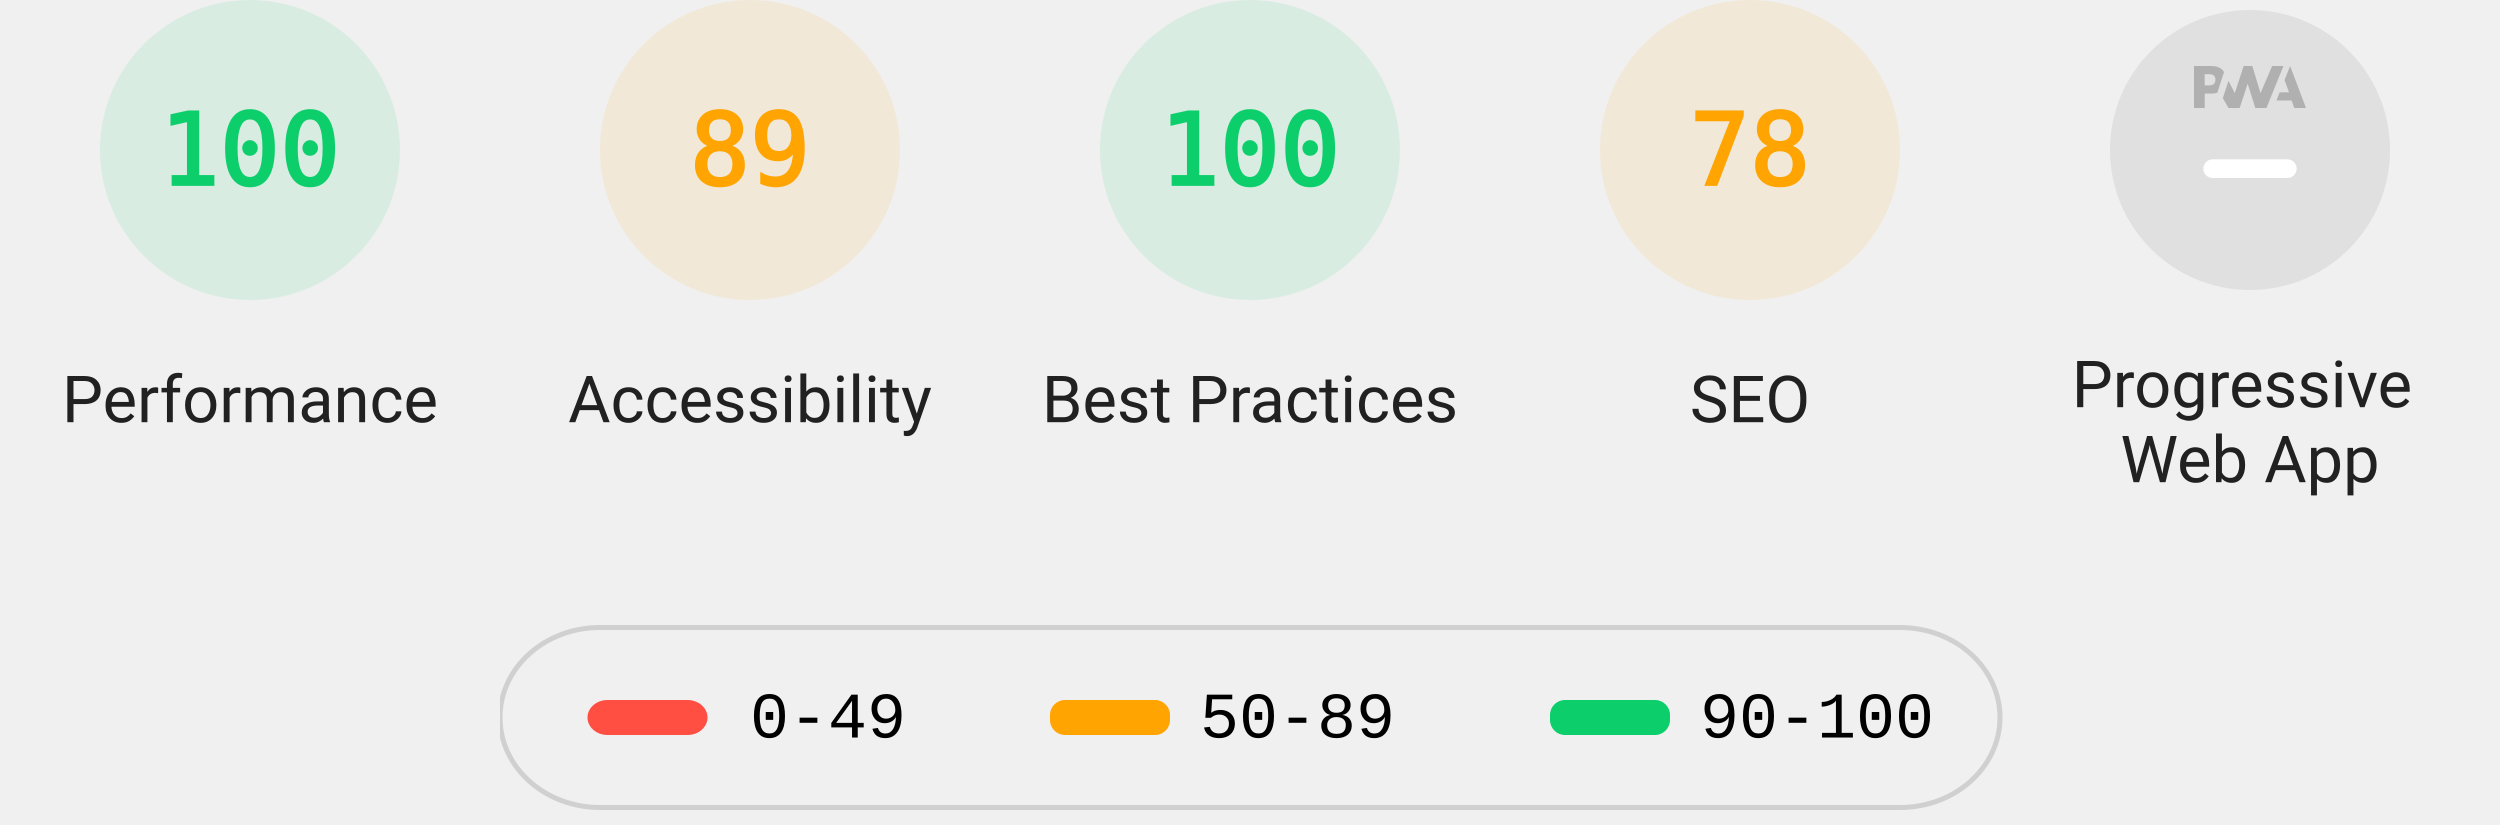
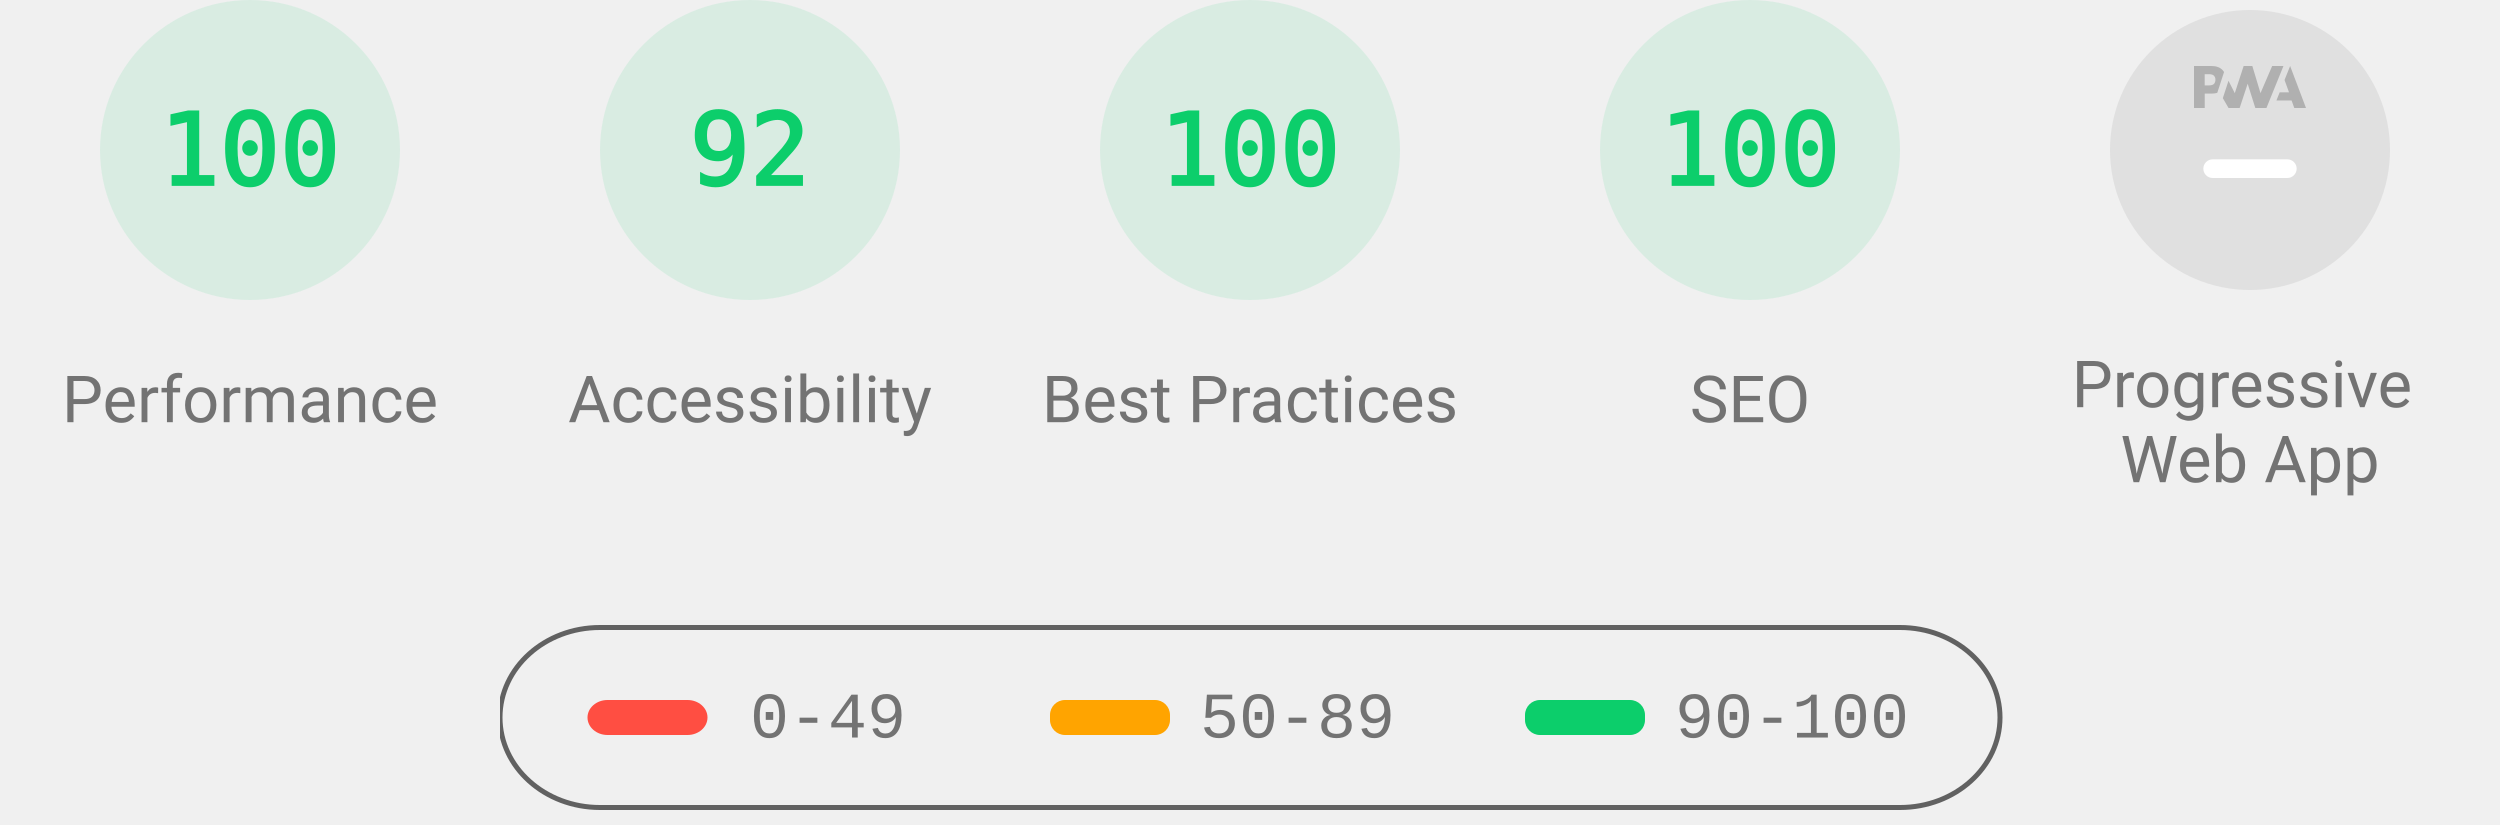
- <svg xmlns="http://www.w3.org/2000/svg" fill="none" width="1000" height="330">
+ <svg xmlns="http://www.w3.org/2000/svg" class="theme--agnostic" fill="none" width="1000" height="330">
  <style>
			.gauge-base {
				opacity: 0.1
			}

			.gauge-arc {
				fill: none;
				animation-delay: 250ms;
				stroke-linecap: round;
				transform: rotate(-90deg);
				transform-origin: 100px 60px;
				animation: load-gauge 1s ease forwards
			}

			.guage-text {
				font-size: 40px;
				font-family: monospace;
				text-align: center
			}

			.guage-red {
				color: #ff4e42;
				fill: #ff4e42;
				stroke: #ff4e42
			}
			.guage-orange {
				color: #ffa400;
				fill: #ffa400;
				stroke: #ffa400
			}
			.guage-green {
				color: #0cce6b;
				fill: #0cce6b;
				stroke: #0cce6b
			}
- 			.guage-undefined {
+ 			.theme--agnostic .guage-undefined {
+ 				color: #5c5c5c;
+ 				fill: #5c5c5c;
+ 				stroke: #5c5c5c
+ 			}
+ 			.theme--light .guage-undefined {
				color: #1e1e1e;
				fill: #1e1e1e;
				stroke: #1e1e1e
			}
+ 			.theme--dark .guage-undefined {
+ 				color: #f5f5f5;
+ 				fill: #f5f5f5;
+ 				stroke: #f5f5f5
+ 			}

			.guage-title {
- 				color: #212121;
- 				fill: #212121;
				stroke: none;
				font-size: 26px;
				line-height: 26px;
				font-family: Roboto, Halvetica, Arial, sans-serif
			}
+ 			.metric.guage-title {
+ 				font-family: 'Courier New', Courier, monospace
+ 			}
+ 			.theme--agnostic .guage-title {
+ 				color: #737373;
+ 				fill: #737373
+ 			}
+ 			.theme--light .guage-title {
+ 				color: #212121;
+ 				fill: #212121
+ 			}
+ 			.theme--dark .guage-title {
+ 				color: #f5f5f5;
+ 				fill: #f5f5f5
+ 			}

			@keyframes load-gauge {
				from {
					stroke-dasharray: 0 352.858
				}
			}
			.lh-gauge--pwa__disc {
				fill: #e0e0e0
			}
			.lh-gauge--pwa__logo {
				position: relative;
				fill: #b0b0b0
			}
			.lh-gauge--pwa__invisible {
				display: none
			}
			.lh-gauge--pwa__visible {
				display: inline
			}
			.guage-invisible {
				display: none
			}
+ 			.lh-gauge--pwa__logo--primary-color {
+ 				fill: #304ffe
+ 			}
+ 			.theme--agnostic .lh-gauge--pwa__logo--secondary-color {
+ 				fill: #787878
+ 			}
+ 			.theme--light .lh-gauge--pwa__logo--secondary-color {
+ 				fill: #3d3d3d
+ 			}
+ 			.theme--dark .lh-gauge--pwa__logo--secondary-color {
+ 				fill: #d8b6b6
+ 			}
+ 			.theme--light #svg_2 {
+ 				stroke: #00000022
+ 			}
+ 			.theme--agnostic #svg_2 {
+ 				stroke: #616161
+ 			}
+ 			.theme--light #svg_2 {
+ 				stroke: #00000022
+ 			}
+ 			.theme--dark #svg_2 {
+ 				stroke: #f5f5f566
+ 			}
		</style>
  <svg class="guage-div guage-perf guage-green" viewBox="0 0 200 200" width="200" height="200" x="0" y="0">
    <circle class="gauge-base" r="56" cx="100" cy="60" stroke-width="8" />
    <circle class="gauge-arc guage-arc-1" r="56" cx="100" cy="60" stroke-width="8" style="stroke-dasharray: 351.858, 351.858;" />
    <text class="guage-text" x="100px" y="60px" alignment-baseline="central" dominant-baseline="central" text-anchor="middle">100</text>
    <text class="guage-title" x="100px" y="160px" alignment-baseline="central" dominant-baseline="central" text-anchor="middle">Performance</text>
  </svg>
-   <svg class="guage-div guage-acc guage-orange" viewBox="0 0 200 200" width="200" height="200" x="200" y="0">
-     <circle class="gauge-base" r="56" cx="100" cy="60" stroke-width="8" />
-     <circle class="gauge-arc guage-arc-2" r="56" cx="100" cy="60" stroke-width="8" style="stroke-dasharray: 313.154, 351.858;" />
-     <text class="guage-text" x="100px" y="60px" alignment-baseline="central" dominant-baseline="central" text-anchor="middle">89</text>
+   <svg class="guage-div guage-acc guage-green" viewBox="0 0 200 200" width="200" height="200" x="200" y="0">
+     <circle class="gauge-base" r="56" cx="100" cy="60" stroke-width="8" />
+     <circle class="gauge-arc guage-arc-2" r="56" cx="100" cy="60" stroke-width="8" style="stroke-dasharray: 323.709, 351.858;" />
+     <text class="guage-text" x="100px" y="60px" alignment-baseline="central" dominant-baseline="central" text-anchor="middle">92</text>
    <text class="guage-title" x="100px" y="160px" alignment-baseline="central" dominant-baseline="central" text-anchor="middle">Accessibility</text>
  </svg>
  <svg class="guage-div guage-best guage-green" viewBox="0 0 200 200" width="200" height="200" x="400" y="0">
    <circle class="gauge-base" r="56" cx="100" cy="60" stroke-width="8" />
    <circle class="gauge-arc guage-arc-3" r="56" cx="100" cy="60" stroke-width="8" style="stroke-dasharray: 351.858, 351.858;" />
    <text class="guage-text" x="100px" y="60px" alignment-baseline="central" dominant-baseline="central" text-anchor="middle">100</text>
    <text class="guage-title" x="100px" y="160px" alignment-baseline="central" dominant-baseline="central" text-anchor="middle">Best Practices</text>
  </svg>
-   <svg class="guage-div guage-seo guage-orange" viewBox="0 0 200 200" width="200" height="200" x="600" y="0">
-     <circle class="gauge-base" r="56" cx="100" cy="60" stroke-width="8" />
-     <circle class="gauge-arc guage-arc-4" r="56" cx="100" cy="60" stroke-width="8" style="stroke-dasharray: 274.449, 351.858;" />
-     <text class="guage-text" x="100px" y="60px" alignment-baseline="central" dominant-baseline="central" text-anchor="middle">78</text>
+   <svg class="guage-div guage-seo guage-green" viewBox="0 0 200 200" width="200" height="200" x="600" y="0">
+     <circle class="gauge-base" r="56" cx="100" cy="60" stroke-width="8" />
+     <circle class="gauge-arc guage-arc-4" r="56" cx="100" cy="60" stroke-width="8" style="stroke-dasharray: 351.858, 351.858;" />
+     <text class="guage-text" x="100px" y="60px" alignment-baseline="central" dominant-baseline="central" text-anchor="middle">100</text>
    <text class="guage-title" x="100px" y="160px" alignment-baseline="central" dominant-baseline="central" text-anchor="middle">SEO</text>
  </svg>
  <svg class="guage-div guage-pwa " viewBox="0 0 200 200" width="200" height="200" x="800" y="0">
    <svg viewBox="0 0 60 60" width="112" height="112" x="44" y="4">
      <defs>
        <linearGradient id="lh-gauge--pwa__check-circle__gradient-0" x1="50%" y1="0%" x2="50%" y2="100%">
          <stop stop-color="#00C852" offset="0%" />
          <stop stop-color="#009688" offset="100%" />
        </linearGradient>
        <linearGradient id="lh-gauge--pwa__installable__shadow-gradient-0" x1="76.056%" x2="24.111%" y1="82.995%" y2="24.735%">
          <stop stop-color="#A5D6A7" offset="0%" />
          <stop stop-color="#80CBC4" offset="100%" />
        </linearGradient>
        <linearGradient id="lh-gauge--pwa__fast-reliable__shadow-gradient-0" x1="76.056%" y1="82.995%" x2="25.678%" y2="26.493%">
          <stop stop-color="#64B5F6" offset="0%" />
          <stop stop-color="#2979FF" offset="100%" />
        </linearGradient>
        <g id="lh-gauge--pwa__fast-reliable-badge-0">
          <circle fill="#FFFFFF" cx="10" cy="10" r="10" />
          <path fill="#304FFE" d="M10 3.58l5.25 2.34v3.5c0 3.23-2.24 6.26-5.25 7-3.01-.74-5.25-3.77-5.25-7v-3.5L10 3.58zm-.47 10.74l2.76-4.83.03-.07c.04-.08 0-.24-.22-.24h-1.64l.47-3.26h-.47l-2.7 4.77c-.02.01.05-.1-.04.05-.09.16-.1.31.18.31h1.63l-.47 3.27h.47z" />
        </g>
        <g id="lh-gauge--pwa__installable-badge-0">
          <circle fill="#FFFFFF" cx="10" cy="10" r="10" />
          <path fill="#009688" d="M10 4.167A5.835 5.835 0 0 0 4.167 10 5.835 5.835 0 0 0 10 15.833 5.835 5.835 0 0 0 15.833 10 5.835 5.835 0 0 0 10 4.167zm2.917 6.416h-2.334v2.334H9.417v-2.334H7.083V9.417h2.334V7.083h1.166v2.334h2.334v1.166z" />
        </g>
      </defs>
      <g stroke="none" fill-rule="nonzero">
        <circle class="lh-gauge--pwa__disc" cx="30" cy="30" r="30" />
        <g class="lh-gauge--pwa__logo">
          <path d="M35.66 19.39l.7-1.75h2L37.4 15 38.6 12l3.4 9h-2.51l-.58-1.61z" />
          <path d="M33.52 21l3.65-9h-2.42l-2.5 5.82L30.5 12h-1.86l-1.9 5.82-1.35-2.65-1.21 3.72L25.4 21h2.38l1.72-5.2 1.64 5.2z" />
          <path fill-rule="nonzero" d="M20.3 17.91h1.48c.45 0 .85-.05 1.2-.15l.39-1.18 1.07-3.3a2.64 2.64 0 0 0-.28-.37c-.55-.6-1.36-.91-2.42-.91H18v9h2.3V17.9zm1.96-3.84c.22.22.33.5.33.87 0 .36-.1.65-.29.87-.2.23-.59.35-1.15.35h-.86v-2.41h.87c.52 0 .89.1 1.1.32z" />
        </g>
        <rect class="lh-gauge--pwa__component lh-gauge--pwa__na-line lh-gauge--pwa__visible" fill="#FFFFFF" x="20" y="32" width="20" height="4" rx="2" />
        <g class="lh-gauge--pwa__component lh-gauge--pwa__fast-reliable-badge lh-gauge--pwa__invisible" transform="translate(20, 29)">
          <path fill="url(#lh-gauge--pwa__fast-reliable__shadow-gradient-0)" d="M33.63 19.49A30 30 0 0 1 16.2 30.36L3 17.14 17.14 3l16.49 16.49z" />
          <use href="#lh-gauge--pwa__fast-reliable-badge-0" />
        </g>
        <g class="lh-gauge--pwa__component lh-gauge--pwa__installable-badge lh-gauge--pwa__invisible" transform="translate(20, 29)">
          <path fill="url(#lh-gauge--pwa__installable__shadow-gradient-0)" d="M33.629 19.487c-4.272 5.453-10.391 9.39-17.415 10.869L3 17.142 17.142 3 33.63 19.487z" />
          <use href="#lh-gauge--pwa__installable-badge-0" />
        </g>
        <g class="lh-gauge--pwa__component lh-gauge--pwa__fast-reliable-installable-badges lh-gauge--pwa__invisible">
          <g transform="translate(8, 29)">
            <path fill="url(#lh-gauge--pwa__fast-reliable__shadow-gradient-0)" d="M16.321 30.463L3 17.143 17.142 3l22.365 22.365A29.864 29.864 0 0 1 22 31c-1.942 0-3.84-.184-5.679-.537z" />
            <use href="#lh-gauge--pwa__fast-reliable-badge-0" />
          </g>
          <g transform="translate(32, 29)">
            <path fill="url(#lh-gauge--pwa__installable__shadow-gradient-0)" d="M25.982 11.84a30.107 30.107 0 0 1-13.08 15.203L3 17.143 17.142 3l8.84 8.84z" />
            <use href="#lh-gauge--pwa__installable-badge-0" />
          </g>
        </g>
        <g class="lh-gauge--pwa__component lh-gauge--pwa__check-circle lh-gauge--pwa__invisible" transform="translate(18, 28)">
          <circle fill="#FFFFFF" cx="12" cy="12" r="12" />
          <path fill="url(#lh-gauge--pwa__check-circle__gradient-0)" d="M12 2a10 10 0 1 0 0 20 10 10 0 0 0 0-20zm-2 15l-5-5 1.41-1.41L10 14.17l7.59-7.59L19 8l-9 9z" />
        </g>
      </g>
    </svg>
    <text class="guage-title" y="160px" alignment-baseline="central" dominant-baseline="central" text-anchor="middle">
      <tspan x="100px" dy="-6px">Progressive</tspan>
      <tspan x="100px" dy="30px">Web App</tspan>
    </text>
  </svg>
  <svg width="604" height="76" x="200" y="250">
    <g>
      <rect fill="none" id="canvas_background" height="80" width="604" y="-1" x="-1" />
      <g display="none" overflow="visible" y="0" x="0" height="100%" width="100%" id="canvasGrid">
        <rect fill="url(#gridpattern)" stroke-width="0" y="0" x="0" height="100%" width="100%" />
      </g>
    </g>
    <g>
-       <rect fill-opacity="0" stroke="#00000022" stroke-width="2" rx="40" id="svg_2" height="72" width="600" y="1" x="0" fill="#000000" />
+       <rect fill-opacity="0" stroke-width="2" rx="40" id="svg_2" height="72" width="600" y="1" x="0" fill="#000000" />
      <rect stroke="#000" rx="8" id="svg_3" height="14" width="48" y="30" x="35" stroke-opacity="null" stroke-width="0" fill="#ff4e42" />
      <rect stroke="#000" rx="6" id="svg_4" height="14" width="48" y="30" x="220" stroke-opacity="null" stroke-width="0" fill="#ffa400" />
-       <rect stroke="#000" rx="6" id="svg_5" height="14" width="48" y="30" x="420" stroke-opacity="null" stroke-width="0" fill="#0cce6b" />
-       <text xml:space="preserve" text-anchor="start" font-family="'Courier New', Courier, monospace" font-size="26" id="svg_6" y="45" x="100" stroke-opacity="null" stroke-width="0" stroke="#000" fill="#000000">0-49</text>
-       <text xml:space="preserve" text-anchor="start" font-family="'Courier New', Courier, monospace" font-size="26" id="svg_7" y="45" x="280" stroke-opacity="null" stroke-width="0" stroke="#000" fill="#000000">50-89</text>
-       <text xml:space="preserve" text-anchor="start" font-family="'Courier New', Courier, monospace" font-size="26" id="svg_8" y="45" x="480" stroke-opacity="null" stroke-width="0" stroke="#000" fill="#000000">90-100</text>
+       <rect stroke="#000" rx="6" id="svg_5" height="14" width="48" y="30" x="410" stroke-opacity="null" stroke-width="0" fill="#0cce6b" />
+       <text class="metric guage-title" xml:space="preserve" text-anchor="start" font-size="26" id="svg_6" y="45" x="100" stroke-opacity="null" stroke-width="0" stroke="#000">0-49</text>
+       <text class="metric guage-title" xml:space="preserve" text-anchor="start" font-size="26" id="svg_7" y="45" x="280" stroke-opacity="null" stroke-width="0" stroke="#000">50-89</text>
+       <text class="metric guage-title" xml:space="preserve" text-anchor="start" font-size="26" id="svg_8" y="45" x="470" stroke-opacity="null" stroke-width="0" stroke="#000">90-100</text>
    </g>
  </svg>
</svg>
